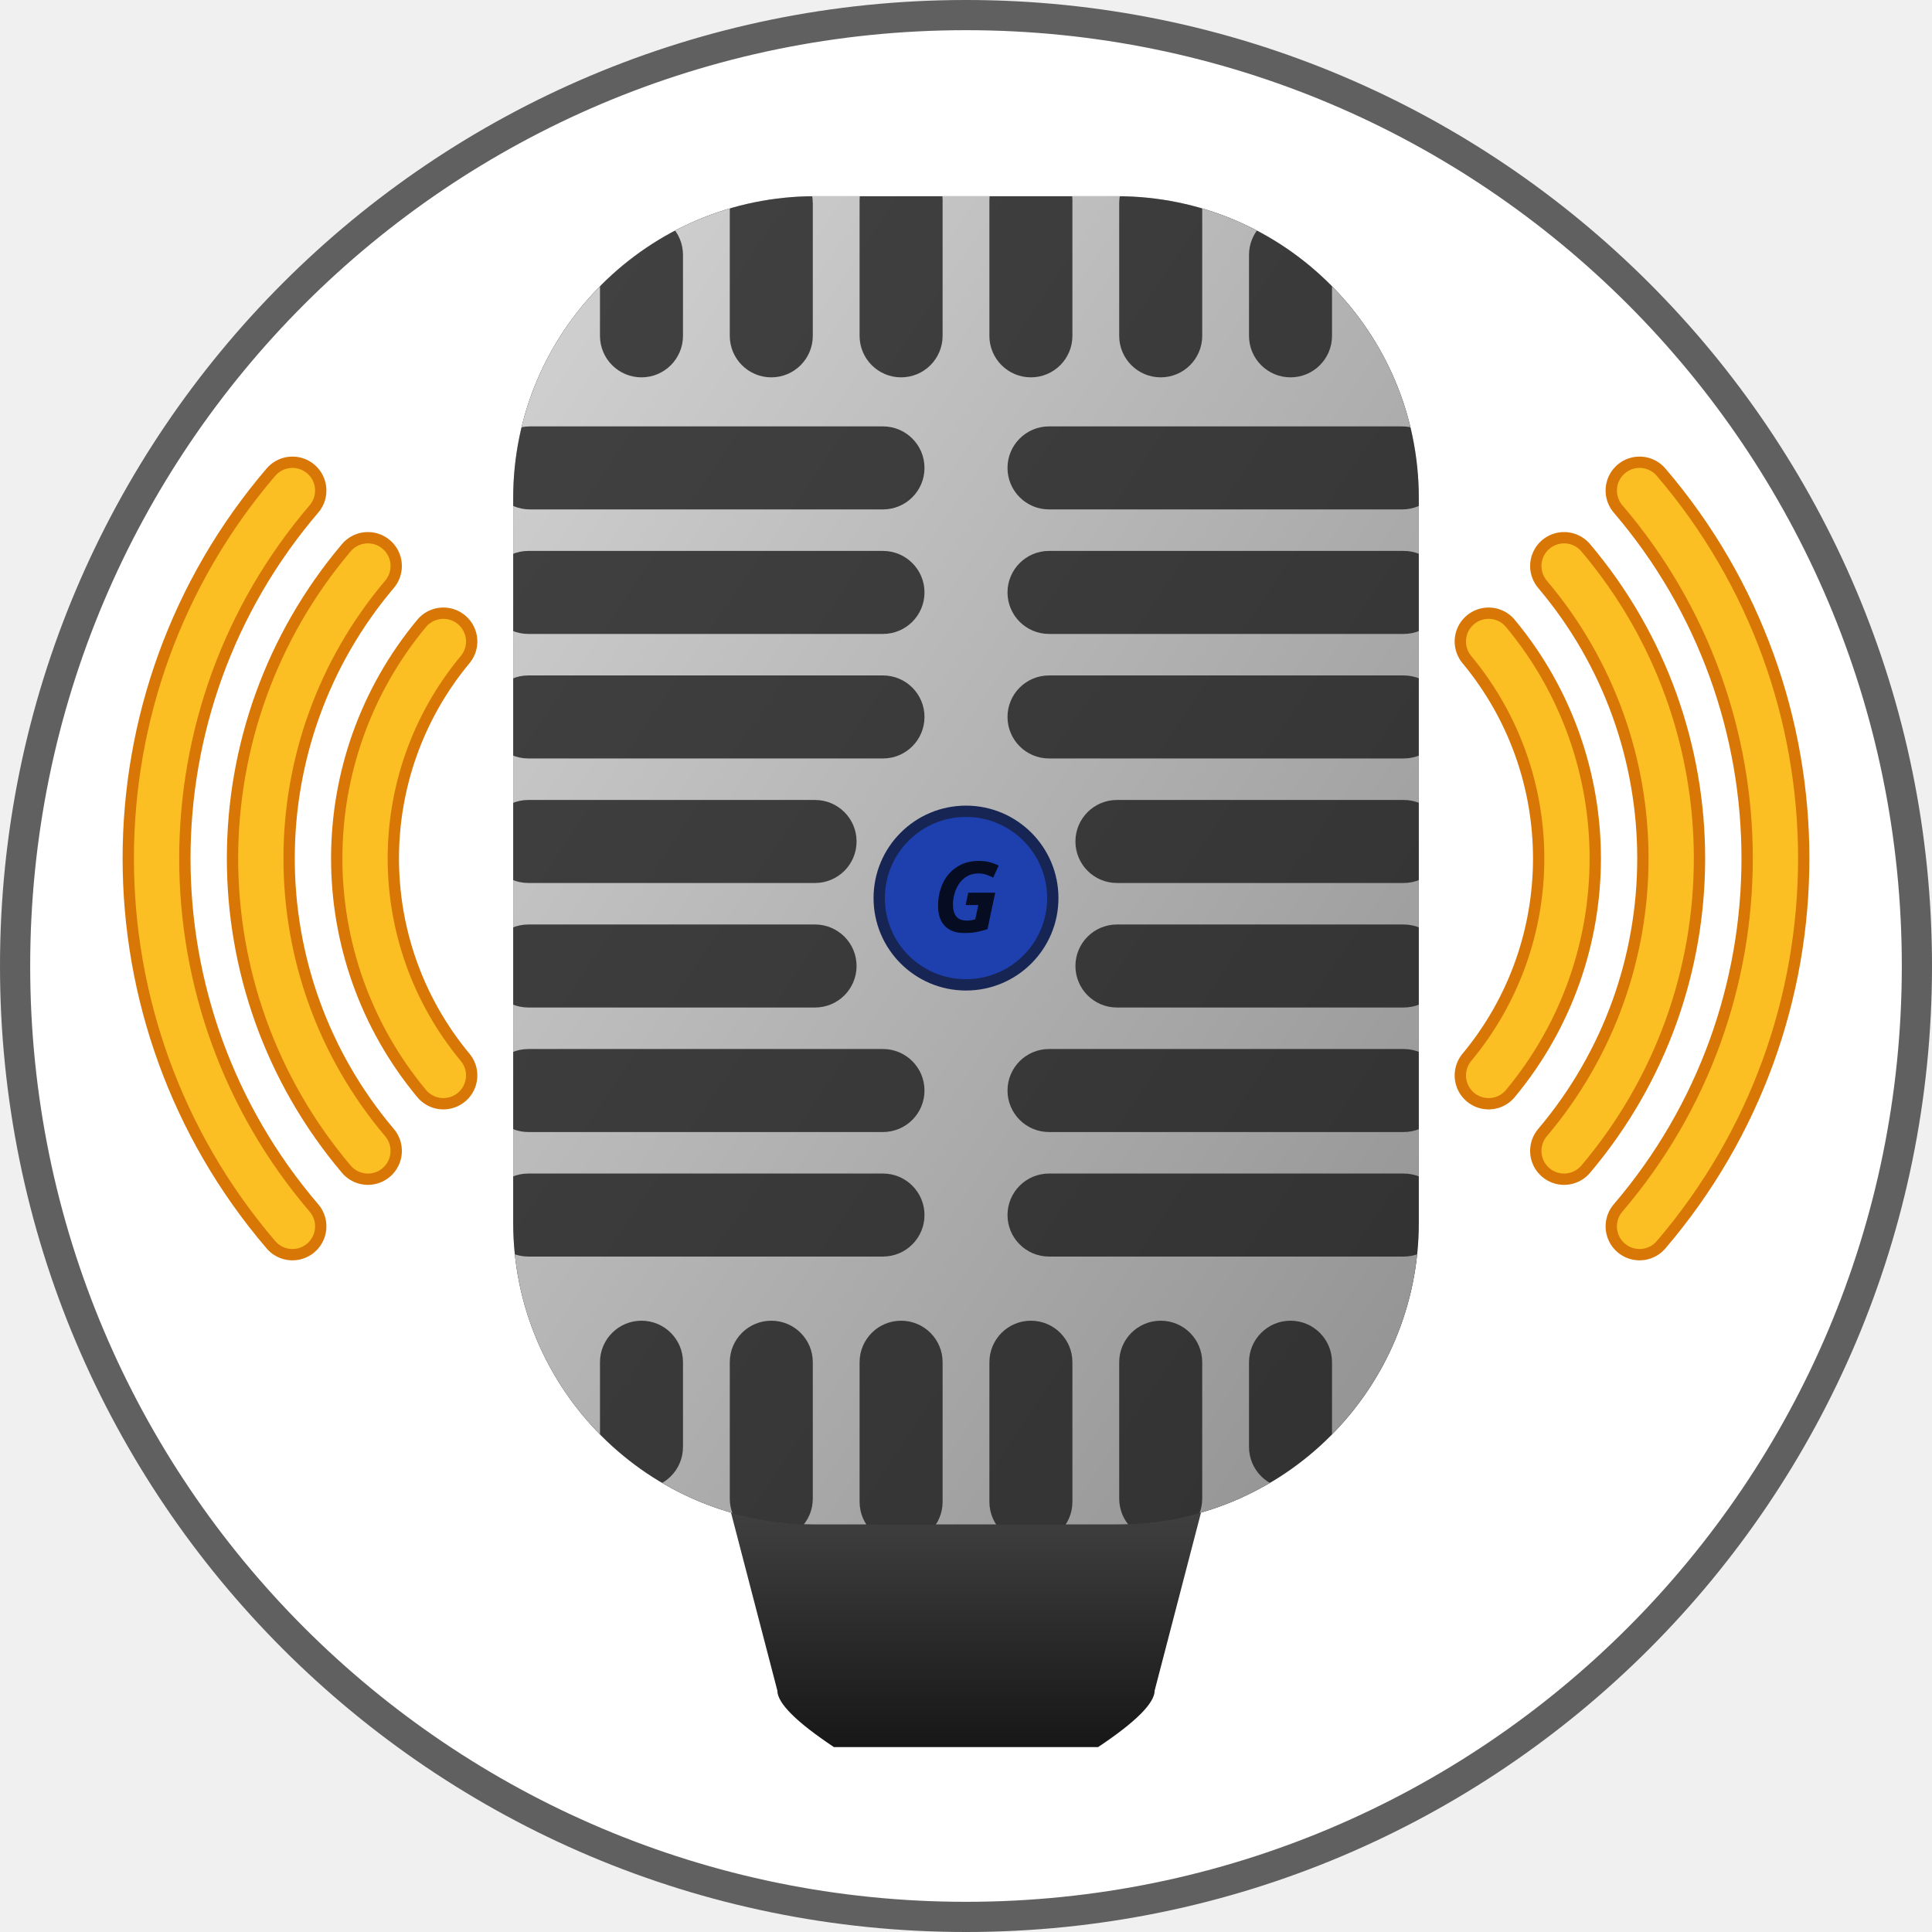
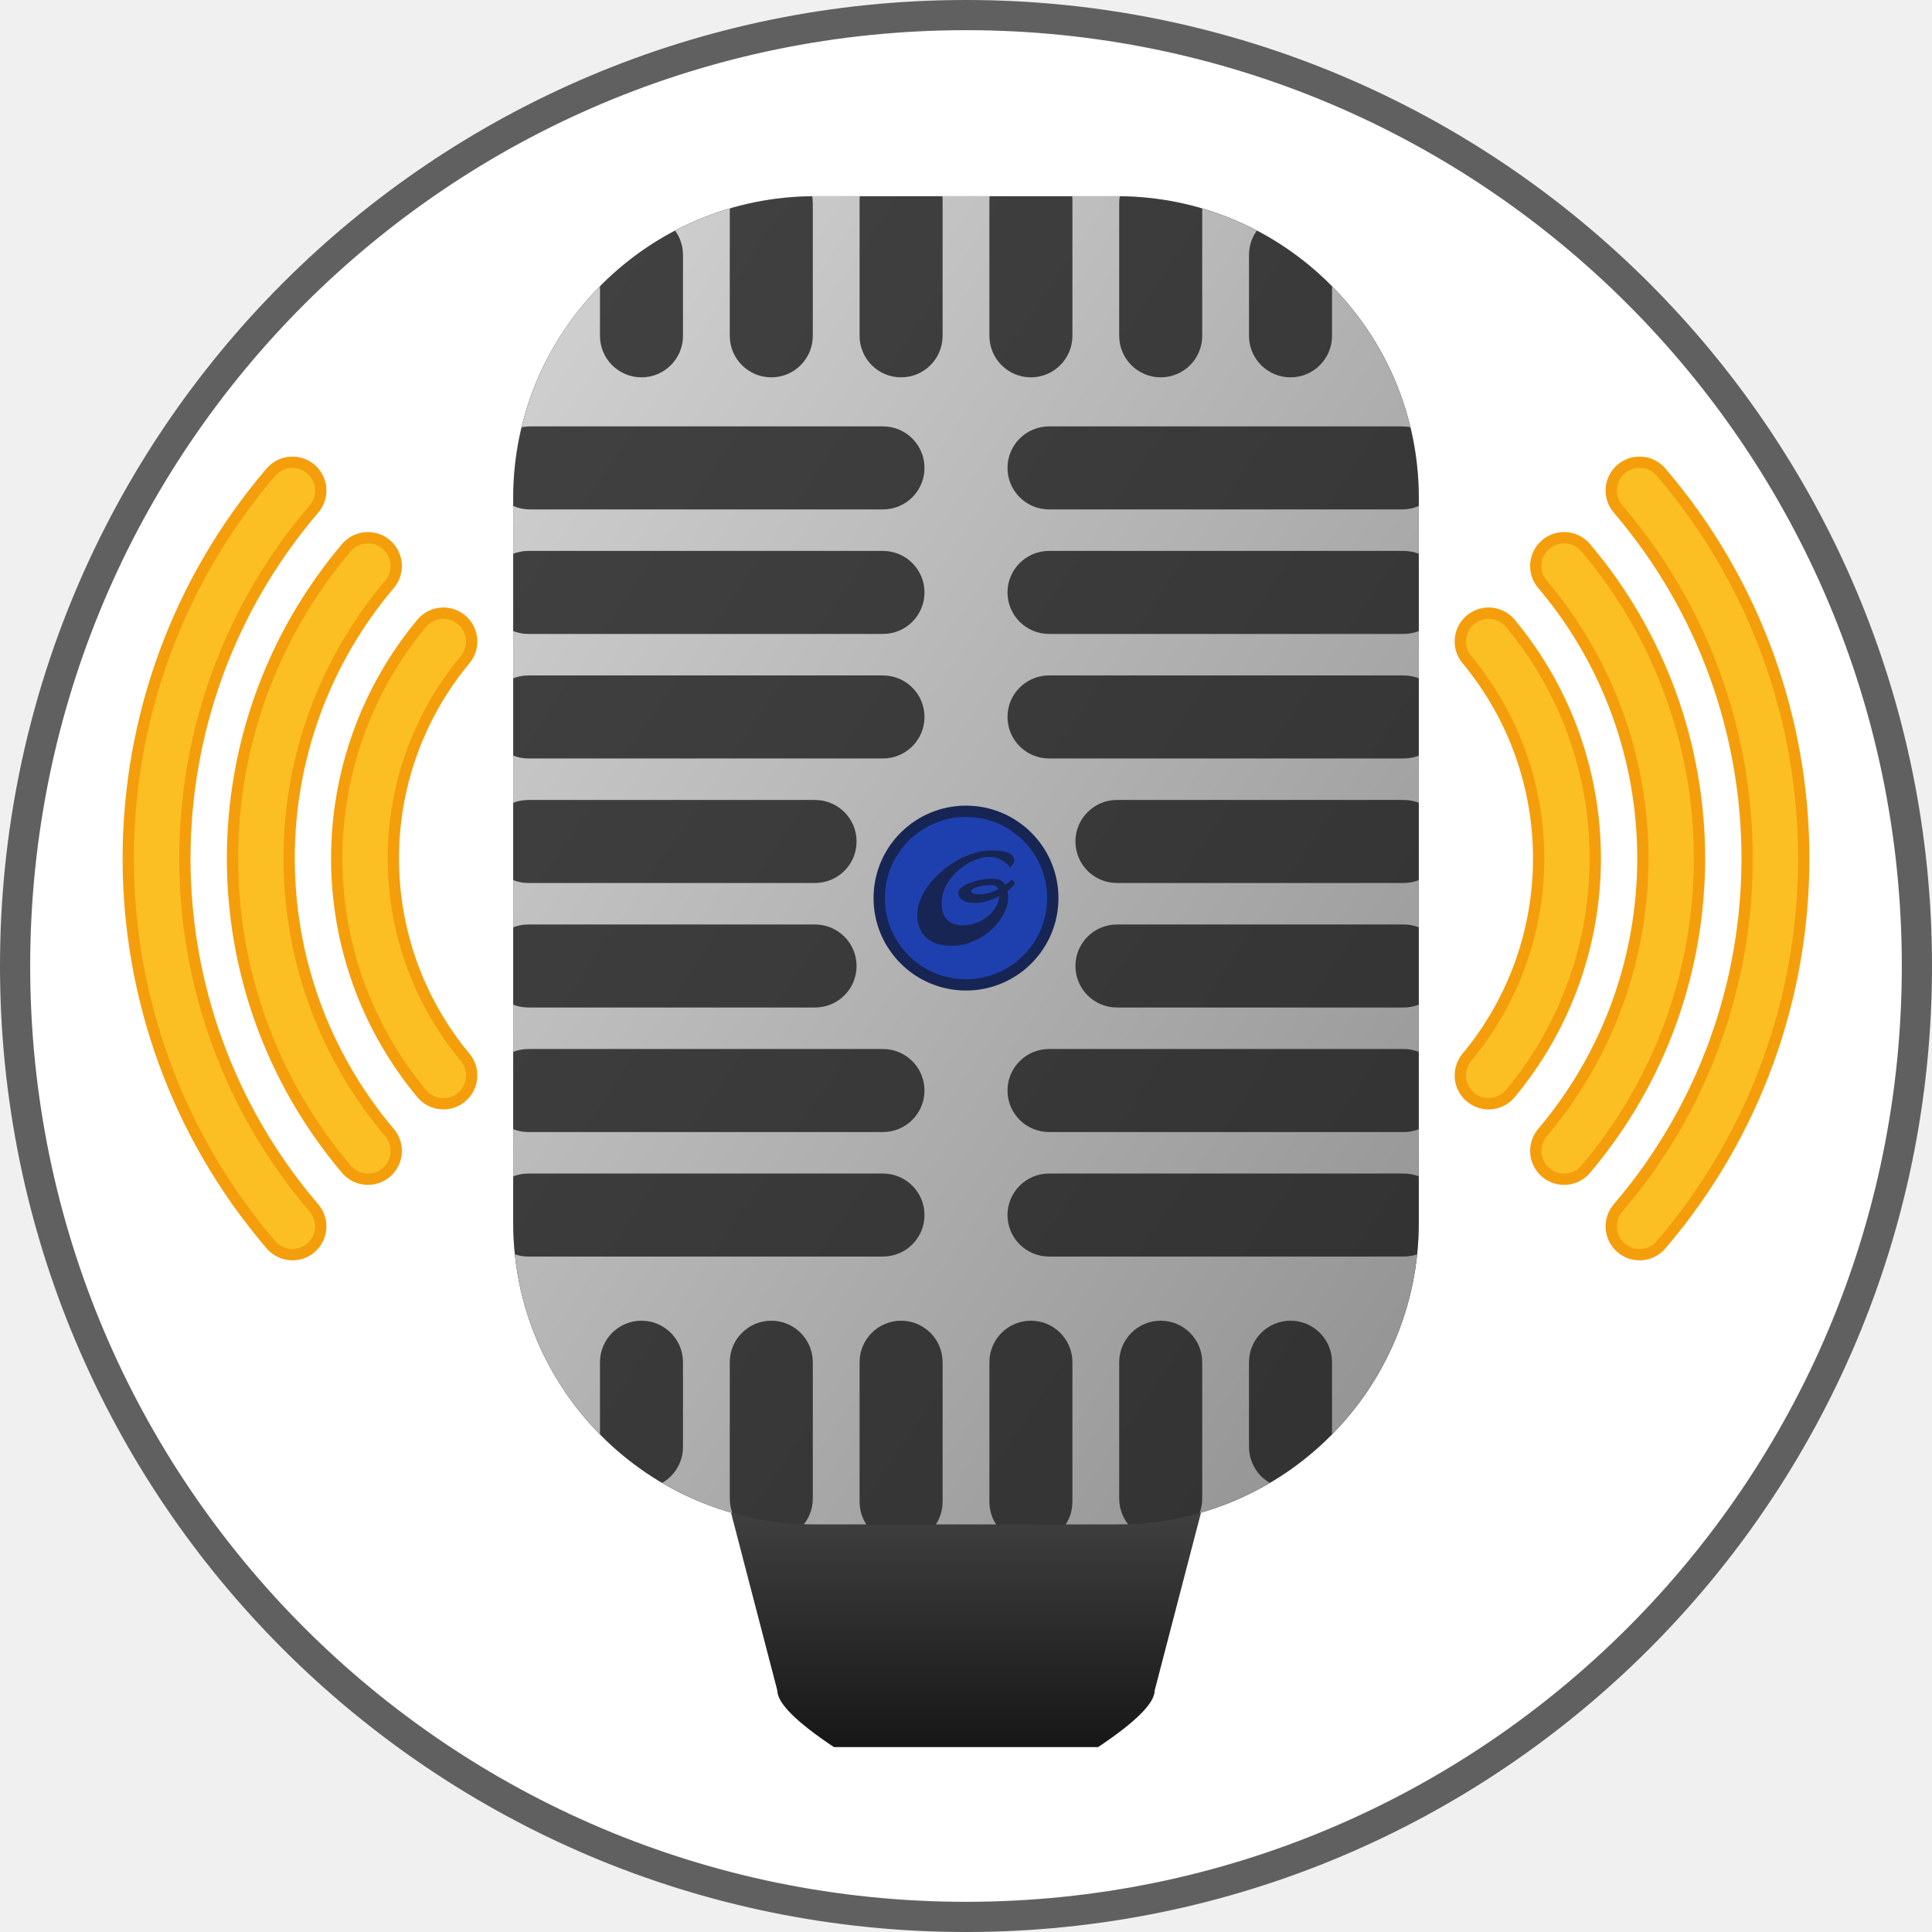
<svg xmlns="http://www.w3.org/2000/svg" xmlns:xlink="http://www.w3.org/1999/xlink" width="800px" height="800px" viewBox="0 0 1024 1024">
  <defs>
    <mask id="grid-mask">
      <rect x="0" y="0" width="1024" height="1024" fill="white" />
      <g fill="#404040">
        <rect x="258.8" y="226.0" width="231.2" height="44.0" rx="22" ry="22" />
        <rect x="534.0" y="226.0" width="231.2" height="44.0" rx="22" ry="22" />
        <rect x="258.0" y="292.0" width="232.0" height="44.0" rx="22" ry="22" />
        <rect x="534.0" y="292.0" width="232.0" height="44.0" rx="22" ry="22" />
        <rect x="258.0" y="358.0" width="232.0" height="44.0" rx="22" ry="22" />
        <rect x="534.0" y="358.0" width="232.0" height="44.0" rx="22" ry="22" />
        <rect x="258.0" y="424.0" width="196.0" height="44.0" rx="22" ry="22" />
        <rect x="570.0" y="424.0" width="196.0" height="44.0" rx="22" ry="22" />
        <rect x="258.0" y="490.0" width="196.0" height="44.0" rx="22" ry="22" />
        <rect x="570.0" y="490.0" width="196.0" height="44.0" rx="22" ry="22" />
        <rect x="258.0" y="556.0" width="232.0" height="44.0" rx="22" ry="22" />
        <rect x="534.0" y="556.0" width="232.0" height="44.0" rx="22" ry="22" />
        <rect x="258.0" y="622.0" width="232.0" height="44.0" rx="22" ry="22" />
        <rect x="534.0" y="622.0" width="232.0" height="44.0" rx="22" ry="22" />
        <rect x="318.0" y="113.1" width="44.0" height="86.9" rx="22" ry="22" />
        <rect x="318.0" y="700.0" width="44.0" height="88.9" rx="22" ry="22" />
        <rect x="386.8" y="85.7" width="44.0" height="114.3" rx="22" ry="22" />
        <rect x="386.8" y="700.0" width="44.0" height="116.3" rx="22" ry="22" />
        <rect x="455.6" y="84.0" width="44.0" height="116.0" rx="22" ry="22" />
        <rect x="455.6" y="700.0" width="44.0" height="118.0" rx="22" ry="22" />
        <rect x="524.4" y="84.0" width="44.0" height="116.0" rx="22" ry="22" />
        <rect x="524.4" y="700.0" width="44.0" height="118.0" rx="22" ry="22" />
        <rect x="593.2" y="85.7" width="44.0" height="114.3" rx="22" ry="22" />
        <rect x="593.2" y="700.0" width="44.0" height="116.3" rx="22" ry="22" />
        <rect x="662.0" y="113.1" width="44.0" height="86.9" rx="22" ry="22" />
        <rect x="662.0" y="700.0" width="44.0" height="88.9" rx="22" ry="22" />
      </g>
    </mask>
    <path id="body" d="M592 808H432a160 160 0 0 1-160-160V264A160 160 0 0 1 432 104h160a160 160 0 0 1 160 160v384a160 160 0 0 1-160 160z" />
    <linearGradient id="support-gradient" x1="0" y1="0" x2="0" y2="1">
      <stop offset="0%" style="stop-color:#404040" />
      <stop offset="100%" style="stop-color:#171717" />
    </linearGradient>
    <linearGradient id="metal-gradient" x1="0" y1="0" x2="1" y2="1">
      <stop offset="0%" style="stop-color:#D4D4D4" />
      <stop offset="100%" style="stop-color:#909090" />
    </linearGradient>
  </defs>
  <circle cx="512" cy="512" r="504" fill="#FFFFFF" stroke="#606060" stroke-width="16" />
  <g id="waves" fill="none" stroke-linecap="round">
    <path d="M235 340 A 180 180 0 0 0 235 570" />
    <path d="M195 300 A 240 240 0 0 0 195 610" />
    <path d="M155 260 A 300 300 0 0 0 155 650" />
    <path d="M789 340 A 180 180 0 0 1 789 570" />
    <path d="M829 300 A 240 240 0 0 1 829 610" />
    <path d="M869 260 A 300 300 0 0 1 869 650" />
  </g>
-   <use xlink:href="#waves" stroke="#D97706" stroke-width="36" />
+   <use xlink:href="#waves" stroke="#F59E0B" stroke-width="36" />
  <use xlink:href="#waves" stroke="#FBBF24" stroke-width="24" />
  <path fill="url(#support-gradient)" d="M387 800H637L612 896Q612 906 582 926H442Q412 906 412 896Z" />
  <use xlink:href="#body" fill="#121212" />
  <use xlink:href="#body" fill="url(#metal-gradient)" mask="url(#grid-mask)" />
  <g transform="translate(512 476)">
    <circle r="46" fill="#1E40AF" stroke="#172554" stroke-width="6" />
-     <text y="18" text-anchor="middle" font-family="Molle" font-style="italic" font-weight="700" font-size="52" fill="#060D22">G</text>
+     <path fill="#172554" d="M22 -3.8Q22.3 -2.2 22.3 0.3Q22.3 2.8 21.1 5.9Q20 9 17.9 11.8Q15.8 14.7 13 17.2Q10.2 19.6 6.9 21.4Q-0.2 25.3 -7.4 25.3Q-20.6 25.3 -24.5 16Q-25.8 13 -25.8 9.4Q-25.8 5.8 -24.9 2.8Q-23.9 -0.3 -22.2 -3.3Q-20.4 -6.2 -18.1 -9Q-15.7 -11.8 -12.8 -14.2Q-10 -16.7 -6.7 -18.7Q-3.5 -20.8 -0.1 -22.2Q7.1 -25.3 13.7 -25.3Q25.6 -25.3 25.6 -19.7Q25.6 -18.1 23.2 -16.3Q20.6 -19.9 15.9 -21.4Q14.3 -21.8 12 -21.8Q9.7 -21.8 6.7 -20.9Q3.7 -20 0.8 -18.3Q-2 -16.6 -4.5 -14.3Q-7 -12 -8.9 -9.3Q-12.9 -3.4 -12.9 2.5Q-12.9 8.5 -10 11.5Q-7 14.5 -1.5 14.5Q2.4 14.5 6.8 12.6Q13.8 9.3 16.5 3.4Q17.4 1.3 17.6 -1Q10.7 2.6 4.7 2.6Q-1.2 2.6 -3.4 -0.4Q-4.1 -1.4 -4.1 -2.6Q-4.1 -3.9 -3.2 -4.9Q-2.3 -5.9 -0.9 -6.7Q0.6 -7.6 2.5 -8.2Q4.4 -8.9 6.4 -9.4Q10.5 -10.3 13.7 -10.3Q18.8 -10.3 20.8 -7Q22.5 -8.2 24.4 -9.8Q25.8 -8.6 25.8 -7.7Q25.8 -7.4 24.9 -6.3Q24 -5.3 22 -3.8ZM17.2 -4.7Q16.3 -6.9 13.3 -6.9Q8.7 -6.9 4.7 -5.4Q2.8 -4.6 2.8 -3.8Q2.8 -2 7.1 -2Q11.9 -2 17.2 -4.7Z" />
  </g>
</svg>
